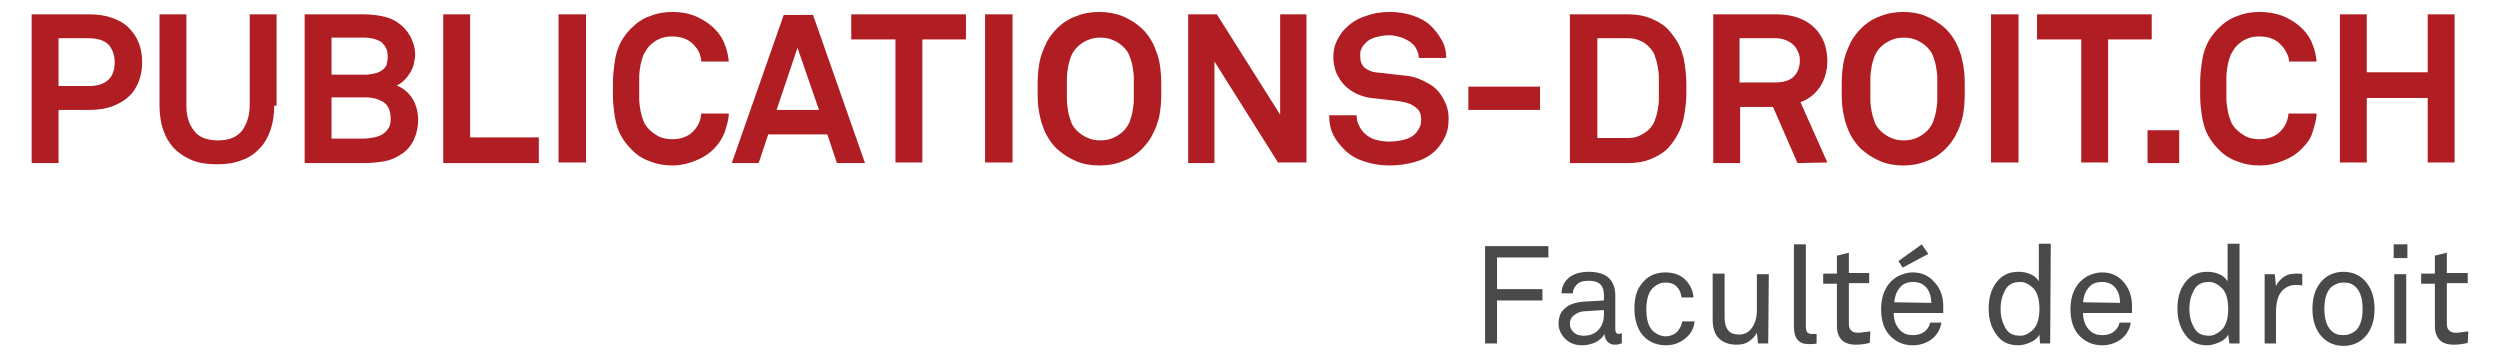
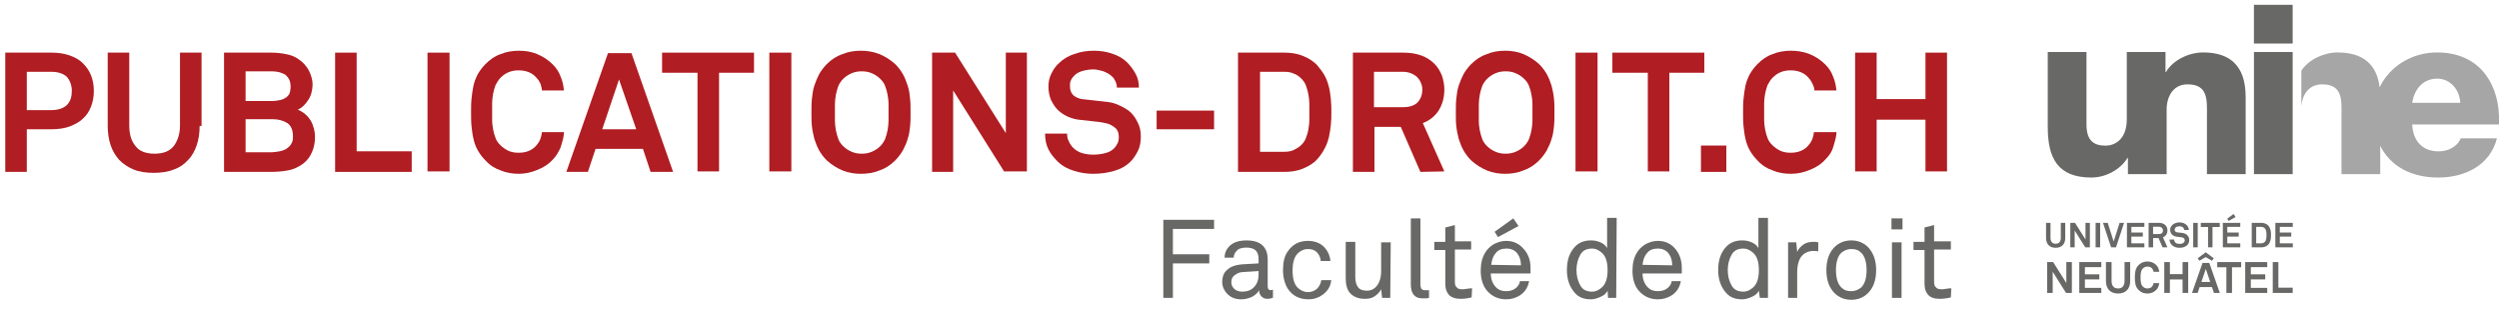
- <svg xmlns="http://www.w3.org/2000/svg" version="1.1" id="Calque_1" x="0px" y="0px" viewBox="0 0 418.5 60" style="enable-background:new 0 0 418.5 60;" xml:space="preserve">
+ <svg xmlns="http://www.w3.org/2000/svg" version="1.1" id="Calque_1" x="0px" y="0px" viewBox="0 0 522 64.5" style="enable-background:new 0 0 522 64.5;" xml:space="preserve">
  <style type="text/css">
	.st0{fill:#B01D22;}
- 	.st1{fill:#494949;}
+ 	.st1{fill:#686867;}
+ 	.st2{fill:#A6A6A6;}
</style>
  <g>
-     <path class="st0" d="M23.8,10.4c0,1.2-0.2,2.3-0.6,3.3s-0.9,1.8-1.7,2.5c-0.7,0.7-1.7,1.2-2.7,1.6c-1.1,0.4-2.4,0.6-3.8,0.6H9.8   v8.9H5.3V2.4H15c1.4,0,2.7,0.2,3.8,0.6c1.1,0.4,2,0.9,2.7,1.6s1.3,1.5,1.7,2.5C23.6,8.1,23.8,9.2,23.8,10.4z M19.2,10.4   c0-1.2-0.4-2.2-1-2.9c-0.7-0.7-1.8-1.1-3.3-1.1H9.8v8h5.1c1.5,0,2.6-0.4,3.3-1.1C18.9,12.6,19.2,11.6,19.2,10.4z" />
-     <path class="st0" d="M45.9,17.7c0,1.5-0.2,2.8-0.6,4c-0.4,1.2-1,2.3-1.8,3.1c-0.8,0.9-1.8,1.6-3,2c-1.2,0.5-2.6,0.7-4.2,0.7   c-1.6,0-3-0.2-4.2-0.7s-2.2-1.2-3-2c-0.8-0.9-1.4-1.9-1.8-3.1s-0.6-2.6-0.6-4V2.4h4.5v15.2c0,1.8,0.4,3.2,1.3,4.3   c0.8,1.1,2.2,1.6,4,1.6s3.1-0.5,4-1.6c0.8-1.1,1.3-2.5,1.3-4.3V2.4h4.5v15.3H45.9z" />
-     <path class="st0" d="M70,20c0,1.1-0.2,2.2-0.6,3.1c-0.4,1-1,1.8-1.9,2.5c-1,0.7-2,1.2-3.2,1.4c-1.1,0.2-2.3,0.3-3.5,0.3H51V2.4h9.9   c1,0,2,0.1,3,0.3s1.9,0.5,2.7,1.1c0.9,0.6,1.6,1.4,2.1,2.3c0.5,1,0.8,2,0.8,3c0,0.5-0.1,1-0.2,1.5s-0.3,1-0.6,1.5   c-0.3,0.5-0.6,0.9-1,1.3c-0.4,0.4-0.8,0.7-1.3,0.9c1.2,0.5,2.1,1.3,2.7,2.3S70,18.9,70,20z M64.9,9.5c0-0.6-0.1-1.1-0.3-1.5   c-0.2-0.4-0.5-0.7-0.8-1c-0.4-0.2-0.8-0.4-1.2-0.5s-1-0.2-1.5-0.2h-5.6v6.2h5.7c0.5,0,1-0.1,1.5-0.2s0.9-0.3,1.2-0.5   c0.3-0.2,0.6-0.5,0.8-0.9C64.8,10.5,64.9,10.1,64.9,9.5z M65.4,19.9c0-1.3-0.4-2.3-1.2-2.8c-0.8-0.5-1.8-0.8-3-0.8h-5.7v6.9H61   c0.5,0,1-0.1,1.6-0.2s1-0.3,1.4-0.5c0.4-0.3,0.8-0.6,1-1C65.3,21.1,65.4,20.6,65.4,19.9z" />
-     <path class="st0" d="M74.2,27.3V2.4h4.5V23h11.5v4.3H74.2z" />
-     <path class="st0" d="M93.5,27.3V2.4h4.6v24.8h-4.6V27.3z" />
-     <path class="st0" d="M122,19.3c-0.1,1-0.4,1.9-0.7,2.9c-0.4,0.9-0.9,1.8-1.6,2.5c-0.9,1-2,1.7-3.3,2.2c-1.2,0.5-2.5,0.8-3.8,0.8   s-2.6-0.2-3.8-0.7c-1.2-0.4-2.3-1.1-3.2-2.1c-0.7-0.7-1.2-1.4-1.6-2.1s-0.7-1.5-0.9-2.4c-0.2-0.8-0.3-1.7-0.4-2.6s-0.1-1.9-0.1-2.9   s0-2,0.1-2.9s0.2-1.8,0.4-2.7s0.5-1.6,0.9-2.4c0.4-0.7,1-1.5,1.6-2.1c1-1,2-1.7,3.2-2.1c1.2-0.5,2.5-0.7,3.8-0.7s2.6,0.2,3.8,0.7   c1.2,0.5,2.3,1.2,3.3,2.2c0.7,0.7,1.3,1.6,1.6,2.5c0.4,0.9,0.6,1.9,0.7,2.9h-4.6c0-0.5-0.2-1-0.3-1.4c-0.2-0.4-0.4-0.8-0.8-1.2   c-0.4-0.5-0.9-0.9-1.6-1.2c-0.7-0.3-1.4-0.4-2.2-0.4c-0.7,0-1.4,0.1-2.1,0.4s-1.2,0.7-1.7,1.2c-0.4,0.4-0.7,1-1,1.5   c-0.2,0.6-0.4,1.2-0.5,1.8s-0.2,1.3-0.2,1.9c0,0.7,0,1.3,0,1.8s0,1.2,0,1.8c0,0.7,0.1,1.3,0.2,1.9s0.3,1.3,0.5,1.8   c0.2,0.6,0.6,1.1,1,1.5c0.5,0.5,1.1,0.9,1.7,1.2c0.7,0.3,1.4,0.4,2.1,0.4c0.8,0,1.5-0.1,2.2-0.4s1.2-0.7,1.6-1.2   c0.7-0.8,1-1.7,1.1-2.7h4.6C122,19,122,19.3,122,19.3z" />
-     <path class="st0" d="M140.1,27.3l-1.6-4.8h-9.9l-1.6,4.8h-4.5l8.7-24.8h4.9l8.7,24.8H140.1z M133.5,8L130,18.4h7.1L133.5,8z" />
-     <path class="st0" d="M154.4,6.6v20.6h-4.5V6.6h-7.4V2.4h19.2v4.2H154.4z" />
-     <path class="st0" d="M164.9,27.3V2.4h4.6v24.8h-4.6V27.3z" />
-     <path class="st0" d="M194.4,14.9c0,1,0,2-0.1,2.9s-0.2,1.8-0.5,2.6c-0.2,0.8-0.6,1.6-1,2.4c-0.4,0.7-1,1.5-1.6,2.1   c-1,1-2.1,1.7-3.3,2.1c-1.2,0.5-2.5,0.7-3.9,0.7c-1.3,0-2.6-0.2-3.8-0.7s-2.3-1.2-3.3-2.1c-0.7-0.7-1.2-1.4-1.6-2.1   c-0.4-0.7-0.7-1.5-1-2.4c-0.2-0.8-0.4-1.7-0.5-2.6s-0.1-1.9-0.1-2.9s0-2,0.1-2.9s0.2-1.8,0.5-2.7s0.6-1.6,1-2.4   c0.4-0.7,1-1.5,1.6-2.1c1-1,2.1-1.7,3.3-2.1c1.2-0.5,2.5-0.7,3.8-0.7s2.6,0.2,3.9,0.7c1.2,0.5,2.3,1.2,3.3,2.1   c0.7,0.7,1.2,1.4,1.6,2.1c0.4,0.7,0.7,1.5,1,2.4s0.4,1.7,0.5,2.7C194.4,12.9,194.4,13.9,194.4,14.9z M189.8,14.9c0-0.6,0-1.2,0-1.8   c0-0.7-0.1-1.3-0.2-1.9c-0.1-0.6-0.3-1.3-0.5-1.8c-0.2-0.6-0.6-1.1-1-1.5c-0.5-0.5-1.1-0.9-1.8-1.2c-0.7-0.3-1.4-0.4-2.1-0.4   c-0.7,0-1.4,0.1-2.1,0.4c-0.7,0.3-1.3,0.7-1.8,1.2c-0.4,0.4-0.8,1-1,1.5c-0.2,0.6-0.4,1.2-0.5,1.8s-0.2,1.3-0.2,1.9   c0,0.7,0,1.3,0,1.8s0,1.2,0,1.8s0.1,1.3,0.2,1.9c0.1,0.6,0.3,1.2,0.5,1.8c0.2,0.6,0.6,1.1,1,1.5c0.5,0.5,1.1,0.9,1.8,1.2   c0.7,0.3,1.4,0.4,2.1,0.4c0.7,0,1.4-0.1,2.1-0.4c0.7-0.3,1.3-0.7,1.8-1.2c0.4-0.4,0.8-1,1-1.5c0.2-0.6,0.4-1.2,0.5-1.8   c0.1-0.6,0.2-1.3,0.2-1.9C189.8,16,189.8,15.4,189.8,14.9z" />
-     <path class="st0" d="M214,27.3l-10.7-17v17h-4.4V2.4h4.8l10.6,16.8V2.4h4.4v24.8H214V27.3z" />
-     <path class="st0" d="M242.5,19.9c0,1.2-0.2,2.2-0.6,3c-0.4,0.8-0.9,1.6-1.5,2.2c-1,1-2.1,1.6-3.5,2s-2.8,0.6-4.4,0.6   c-1.3,0-2.6-0.2-3.9-0.6c-1.3-0.4-2.5-1-3.5-2c-0.7-0.7-1.4-1.5-1.9-2.5s-0.7-2.1-0.7-3.3h4.6c0,0.6,0.1,1.2,0.4,1.7   c0.2,0.5,0.6,1,0.9,1.3c0.5,0.5,1.2,0.9,1.9,1.1c0.8,0.2,1.5,0.3,2.2,0.3c0.9,0,1.7-0.1,2.5-0.3c0.8-0.2,1.4-0.5,1.9-1   c0.3-0.3,0.5-0.6,0.7-1c0.2-0.3,0.3-0.8,0.3-1.4c0-0.9-0.3-1.6-0.9-2c-0.6-0.5-1.3-0.8-2-0.9c-0.8-0.2-1.8-0.3-2.8-0.4   s-1.9-0.2-2.7-0.3c-0.9-0.1-1.7-0.4-2.4-0.7c-0.8-0.4-1.4-0.8-2-1.4c-0.6-0.6-1-1.3-1.4-2.1c-0.3-0.8-0.5-1.7-0.5-2.7   s0.2-1.9,0.6-2.7c0.4-0.8,0.9-1.6,1.6-2.2c0.8-0.8,1.9-1.5,3.2-1.9c1.3-0.5,2.7-0.7,4.1-0.7c1.3,0,2.6,0.2,3.8,0.6s2.3,1,3.1,1.8   c0.7,0.7,1.3,1.5,1.8,2.4s0.7,1.9,0.7,2.9h-4.6c0-0.4-0.1-0.9-0.3-1.3s-0.4-0.8-0.8-1.1c-0.4-0.4-1-0.7-1.7-1   c-0.7-0.2-1.4-0.4-2.1-0.4c-0.7,0-1.4,0.1-2.2,0.3c-0.7,0.2-1.4,0.5-1.9,1.1c-0.3,0.3-0.5,0.6-0.6,0.9c-0.2,0.3-0.2,0.7-0.2,1.2   c0,0.8,0.2,1.4,0.7,1.9c0.5,0.4,1.1,0.7,1.8,0.8c0.8,0.1,1.7,0.2,2.7,0.3s1.9,0.2,2.7,0.3c0.9,0.1,1.8,0.4,2.6,0.8   c0.8,0.4,1.6,0.8,2.2,1.4c0.6,0.6,1.1,1.3,1.5,2.2C242.3,17.9,242.5,18.8,242.5,19.9z" />
-     <path class="st0" d="M245.8,18.4v-3.9h12v3.9H245.8z" />
-     <path class="st0" d="M282.3,14.8c0,0.9,0,1.7-0.1,2.6s-0.2,1.7-0.4,2.6c-0.2,0.8-0.5,1.7-0.9,2.4c-0.4,0.8-0.9,1.5-1.5,2.2   c-0.8,0.9-1.8,1.5-3,2s-2.5,0.7-3.9,0.7h-9.7V2.4h9.7c1.4,0,2.7,0.2,3.9,0.7c1.2,0.5,2.2,1.1,3,2c0.6,0.7,1.1,1.4,1.5,2.1   s0.7,1.6,0.9,2.4s0.3,1.7,0.4,2.6C282.3,13.1,282.3,14,282.3,14.8z M277.7,14.8c0-0.6,0-1.2,0-1.8s-0.1-1.3-0.2-1.9   c-0.1-0.6-0.3-1.2-0.5-1.8s-0.6-1.1-1-1.5c-0.4-0.4-0.9-0.8-1.5-1c-0.6-0.3-1.3-0.4-2-0.4h-5.1v16.7h5.1c0.7,0,1.4-0.1,2-0.4   s1.1-0.6,1.5-1s0.8-0.9,1-1.5s0.4-1.1,0.5-1.8c0.1-0.6,0.2-1.2,0.2-1.9C277.7,16,277.7,15.4,277.7,14.8z" />
-     <path class="st0" d="M300.9,27.3l-4.1-9.4h-5.5v9.4h-4.5V2.4h10.5c1.5,0,2.7,0.2,3.8,0.6c1.1,0.4,2,1,2.7,1.7s1.2,1.5,1.6,2.5   c0.3,0.9,0.5,1.9,0.5,2.9c0,1.7-0.4,3.1-1.2,4.4c-0.8,1.2-1.9,2.1-3.3,2.6l4.5,10.1L300.9,27.3L300.9,27.3z M301.3,10.1   c0-0.5-0.1-1-0.3-1.4c-0.2-0.5-0.5-0.9-0.8-1.2c-0.3-0.3-0.8-0.6-1.3-0.8c-0.5-0.2-1.1-0.3-1.7-0.3h-6v7.4h6c1.3,0,2.3-0.3,3-0.9   C300.9,12.2,301.3,11.3,301.3,10.1z" />
-     <path class="st0" d="M328.9,14.9c0,1,0,2-0.1,2.9s-0.2,1.8-0.5,2.6c-0.2,0.8-0.6,1.6-1,2.4c-0.4,0.7-1,1.5-1.6,2.1   c-1,1-2.1,1.7-3.3,2.1c-1.2,0.5-2.5,0.7-3.8,0.7s-2.6-0.2-3.8-0.7c-1.2-0.5-2.3-1.2-3.3-2.1c-0.7-0.7-1.2-1.4-1.6-2.1   s-0.7-1.5-1-2.4c-0.2-0.8-0.4-1.7-0.5-2.6s-0.1-1.9-0.1-2.9s0-2,0.1-2.9s0.2-1.8,0.5-2.7s0.6-1.6,1-2.4c0.4-0.7,1-1.5,1.6-2.1   c1-1,2.1-1.7,3.3-2.1c1.2-0.5,2.5-0.7,3.8-0.7s2.6,0.2,3.8,0.7c1.2,0.5,2.3,1.2,3.3,2.1c0.7,0.7,1.2,1.4,1.6,2.1s0.7,1.5,1,2.4   c0.2,0.8,0.4,1.7,0.5,2.7C328.9,12.9,328.9,13.9,328.9,14.9z M324.3,14.9c0-0.6,0-1.2,0-1.8c0-0.7-0.1-1.3-0.2-1.9   c-0.1-0.6-0.3-1.3-0.5-1.8c-0.2-0.6-0.6-1.1-1-1.5c-0.5-0.5-1.1-0.9-1.8-1.2c-0.7-0.3-1.4-0.4-2.1-0.4s-1.4,0.1-2.1,0.4   s-1.3,0.7-1.8,1.2c-0.4,0.4-0.8,1-1,1.5c-0.2,0.6-0.4,1.2-0.5,1.8s-0.2,1.3-0.2,1.9c0,0.7,0,1.3,0,1.8s0,1.2,0,1.8   c0,0.7,0.1,1.3,0.2,1.9s0.3,1.2,0.5,1.8c0.2,0.6,0.6,1.1,1,1.5c0.5,0.5,1.1,0.9,1.8,1.2c0.7,0.3,1.4,0.4,2.1,0.4s1.4-0.1,2.1-0.4   s1.3-0.7,1.8-1.2c0.4-0.4,0.8-1,1-1.5c0.2-0.6,0.4-1.2,0.5-1.8c0.1-0.6,0.2-1.3,0.2-1.9S324.3,15.4,324.3,14.9z" />
-     <path class="st0" d="M333.3,27.3V2.4h4.6v24.8h-4.6V27.3z" />
-     <path class="st0" d="M352.9,6.6v20.6h-4.5V6.6H341V2.4h19.2v4.2H352.9z" />
-     <path class="st0" d="M359.5,27.3v-5.5h5.3v5.5H359.5z" />
-     <path class="st0" d="M387.8,19.3c-0.1,1-0.4,1.9-0.7,2.9s-0.9,1.8-1.6,2.5c-0.9,1-2,1.7-3.3,2.2c-1.2,0.5-2.5,0.8-3.9,0.8   s-2.6-0.2-3.8-0.7c-1.2-0.4-2.3-1.1-3.2-2.1c-0.7-0.7-1.2-1.4-1.6-2.1s-0.7-1.5-0.9-2.4c-0.2-0.8-0.3-1.7-0.4-2.6s-0.1-1.9-0.1-2.9   s0-2,0.1-2.9s0.2-1.8,0.4-2.7s0.5-1.6,0.9-2.4c0.4-0.7,1-1.5,1.6-2.1c1-1,2-1.7,3.2-2.1c1.2-0.5,2.5-0.7,3.8-0.7s2.6,0.2,3.9,0.7   c1.2,0.5,2.3,1.2,3.3,2.2c0.7,0.7,1.3,1.6,1.6,2.5c0.4,0.9,0.6,1.9,0.7,2.9h-4.6c0-0.5-0.2-1-0.4-1.4c-0.2-0.4-0.4-0.8-0.8-1.2   c-0.4-0.5-0.9-0.9-1.6-1.2c-0.7-0.3-1.4-0.4-2.2-0.4c-0.7,0-1.4,0.1-2.1,0.4s-1.2,0.7-1.7,1.2c-0.4,0.4-0.7,1-1,1.5   c-0.2,0.6-0.4,1.2-0.5,1.8s-0.2,1.3-0.2,1.9c0,0.7,0,1.3,0,1.8s0,1.2,0,1.8c0,0.6,0.1,1.3,0.2,1.9s0.3,1.3,0.5,1.8   c0.2,0.6,0.6,1.1,1,1.5c0.5,0.5,1.1,0.9,1.7,1.2c0.7,0.3,1.4,0.4,2.1,0.4c0.8,0,1.5-0.1,2.2-0.4s1.2-0.7,1.6-1.2   c0.7-0.8,1-1.7,1.1-2.7h4.7L387.8,19.3L387.8,19.3z" />
-     <path class="st0" d="M406.4,27.3V16.4h-10.2v10.8h-4.5V2.4h4.5v9.7h10.2V2.4h4.5v24.8h-4.5V27.3z" />
+     <path class="st0" d="M19.6,18.99c0,1.2-0.2,2.3-0.6,3.3s-0.9,1.8-1.7,2.5c-0.7,0.7-1.7,1.2-2.7,1.6c-1.1,0.4-2.4,0.6-3.8,0.6H5.6   v8.9H1.1v-24.9h9.7c1.4,0,2.7,0.2,3.8,0.6c1.1,0.4,2,0.9,2.7,1.6s1.3,1.5,1.7,2.5C19.4,16.69,19.6,17.79,19.6,18.99z M15,18.99   c0-1.2-0.4-2.2-1-2.9c-0.7-0.7-1.8-1.1-3.3-1.1H5.6v8h5.1c1.5,0,2.6-0.4,3.3-1.1C14.7,21.19,15,20.19,15,18.99z" />
+     <path class="st0" d="M41.7,26.29c0,1.5-0.2,2.8-0.6,4c-0.4,1.2-1,2.3-1.8,3.1c-0.8,0.9-1.8,1.6-3,2c-1.2,0.5-2.6,0.7-4.2,0.7   c-1.6,0-3-0.2-4.2-0.7s-2.2-1.2-3-2c-0.8-0.9-1.4-1.9-1.8-3.1s-0.6-2.6-0.6-4v-15.3H27v15.2c0,1.8,0.4,3.2,1.3,4.3   c0.8,1.1,2.2,1.6,4,1.6c1.8,0,3.1-0.5,4-1.6c0.8-1.1,1.3-2.5,1.3-4.3v-15.2h4.5v15.3H41.7z" />
+     <path class="st0" d="M65.8,28.59c0,1.1-0.2,2.2-0.6,3.1c-0.4,1-1,1.8-1.9,2.5c-1,0.7-2,1.2-3.2,1.4c-1.1,0.2-2.3,0.3-3.5,0.3h-9.8   v-24.9h9.9c1,0,2,0.1,3,0.3s1.9,0.5,2.7,1.1c0.9,0.6,1.6,1.4,2.1,2.3c0.5,1,0.8,2,0.8,3c0,0.5-0.1,1-0.2,1.5s-0.3,1-0.6,1.5   c-0.3,0.5-0.6,0.9-1,1.3c-0.4,0.4-0.8,0.7-1.3,0.9c1.2,0.5,2.1,1.3,2.7,2.3S65.8,27.49,65.8,28.59z M60.7,18.09   c0-0.6-0.1-1.1-0.3-1.5c-0.2-0.4-0.5-0.7-0.8-1c-0.4-0.2-0.8-0.4-1.2-0.5c-0.4-0.1-1-0.2-1.5-0.2h-5.6v6.2H57c0.5,0,1-0.1,1.5-0.2   c0.5-0.1,0.9-0.3,1.2-0.5c0.3-0.2,0.6-0.5,0.8-0.9C60.6,19.09,60.7,18.69,60.7,18.09z M61.2,28.49c0-1.3-0.4-2.3-1.2-2.8   c-0.8-0.5-1.8-0.8-3-0.8h-5.7v6.9h5.5c0.5,0,1-0.1,1.6-0.2s1-0.3,1.4-0.5c0.4-0.3,0.8-0.6,1-1C61.1,29.69,61.2,29.19,61.2,28.49z" />
+     <path class="st0" d="M70,35.89v-24.9h4.5v20.6H86v4.3H70z" />
+     <path class="st0" d="M89.3,35.89v-24.9h4.6v24.8h-4.6V35.89z" />
+     <path class="st0" d="M117.8,27.89c-0.1,1-0.4,1.9-0.7,2.9c-0.4,0.9-0.9,1.8-1.6,2.5c-0.9,1-2,1.7-3.3,2.2c-1.2,0.5-2.5,0.8-3.8,0.8   s-2.6-0.2-3.8-0.7c-1.2-0.4-2.3-1.1-3.2-2.1c-0.7-0.7-1.2-1.4-1.6-2.1s-0.7-1.5-0.9-2.4c-0.2-0.8-0.3-1.7-0.4-2.6s-0.1-1.9-0.1-2.9   s0-2,0.1-2.9s0.2-1.8,0.4-2.7s0.5-1.6,0.9-2.4c0.4-0.7,1-1.5,1.6-2.1c1-1,2-1.7,3.2-2.1c1.2-0.5,2.5-0.7,3.8-0.7s2.6,0.2,3.8,0.7   c1.2,0.5,2.3,1.2,3.3,2.2c0.7,0.7,1.3,1.6,1.6,2.5c0.4,0.9,0.6,1.9,0.7,2.9h-4.6c0-0.5-0.2-1-0.3-1.4c-0.2-0.4-0.4-0.8-0.8-1.2   c-0.4-0.5-0.9-0.9-1.6-1.2c-0.7-0.3-1.4-0.4-2.2-0.4c-0.7,0-1.4,0.1-2.1,0.4s-1.2,0.7-1.7,1.2c-0.4,0.4-0.7,1-1,1.5   c-0.2,0.6-0.4,1.2-0.5,1.8s-0.2,1.3-0.2,1.9c0,0.7,0,1.3,0,1.8s0,1.2,0,1.8c0,0.7,0.1,1.3,0.2,1.9s0.3,1.3,0.5,1.8   c0.2,0.6,0.6,1.1,1,1.5c0.5,0.5,1.1,0.9,1.7,1.2c0.7,0.3,1.4,0.4,2.1,0.4c0.8,0,1.5-0.1,2.2-0.4s1.2-0.7,1.6-1.2   c0.7-0.8,1-1.7,1.1-2.7h4.6C117.8,27.59,117.8,27.89,117.8,27.89z" />
+     <path class="st0" d="M135.9,35.89l-1.6-4.8h-9.9l-1.6,4.8h-4.5l8.7-24.8h4.9l8.7,24.8H135.9z M129.3,16.59l-3.5,10.4h7.1   L129.3,16.59z" />
+     <path class="st0" d="M150.2,15.19v20.6h-4.5v-20.6h-7.4v-4.2h19.2v4.2H150.2z" />
+     <path class="st0" d="M160.7,35.89v-24.9h4.6v24.8h-4.6V35.89z" />
+     <path class="st0" d="M190.2,23.49c0,1,0,2-0.1,2.9s-0.2,1.8-0.5,2.6c-0.2,0.8-0.6,1.6-1,2.4c-0.4,0.7-1,1.5-1.6,2.1   c-1,1-2.1,1.7-3.3,2.1c-1.2,0.5-2.5,0.7-3.9,0.7c-1.3,0-2.6-0.2-3.8-0.7s-2.3-1.2-3.3-2.1c-0.7-0.7-1.2-1.4-1.6-2.1   c-0.4-0.7-0.7-1.5-1-2.4c-0.2-0.8-0.4-1.7-0.5-2.6s-0.1-1.9-0.1-2.9s0-2,0.1-2.9s0.2-1.8,0.5-2.7s0.6-1.6,1-2.4   c0.4-0.7,1-1.5,1.6-2.1c1-1,2.1-1.7,3.3-2.1c1.2-0.5,2.5-0.7,3.8-0.7s2.6,0.2,3.9,0.7c1.2,0.5,2.3,1.2,3.3,2.1   c0.7,0.7,1.2,1.4,1.6,2.1c0.4,0.7,0.7,1.5,1,2.4c0.3,0.9,0.4,1.7,0.5,2.7C190.2,21.49,190.2,22.49,190.2,23.49z M185.6,23.49   c0-0.6,0-1.2,0-1.8c0-0.7-0.1-1.3-0.2-1.9c-0.1-0.6-0.3-1.3-0.5-1.8c-0.2-0.6-0.6-1.1-1-1.5c-0.5-0.5-1.1-0.9-1.8-1.2   c-0.7-0.3-1.4-0.4-2.1-0.4c-0.7,0-1.4,0.1-2.1,0.4c-0.7,0.3-1.3,0.7-1.8,1.2c-0.4,0.4-0.8,1-1,1.5c-0.2,0.6-0.4,1.2-0.5,1.8   s-0.2,1.3-0.2,1.9c0,0.7,0,1.3,0,1.8s0,1.2,0,1.8s0.1,1.3,0.2,1.9c0.1,0.6,0.3,1.2,0.5,1.8c0.2,0.6,0.6,1.1,1,1.5   c0.5,0.5,1.1,0.9,1.8,1.2c0.7,0.3,1.4,0.4,2.1,0.4c0.7,0,1.4-0.1,2.1-0.4c0.7-0.3,1.3-0.7,1.8-1.2c0.4-0.4,0.8-1,1-1.5   c0.2-0.6,0.4-1.2,0.5-1.8c0.1-0.6,0.2-1.3,0.2-1.9C185.6,24.59,185.6,23.99,185.6,23.49z" />
+     <path class="st0" d="M209.8,35.89l-10.7-17v17h-4.4v-24.9h4.8l10.6,16.8v-16.8h4.4v24.8h-4.7V35.89z" />
+     <path class="st0" d="M238.3,28.49c0,1.2-0.2,2.2-0.6,3c-0.4,0.8-0.9,1.6-1.5,2.2c-1,1-2.1,1.6-3.5,2c-1.4,0.4-2.8,0.6-4.4,0.6   c-1.3,0-2.6-0.2-3.9-0.6c-1.3-0.4-2.5-1-3.5-2c-0.7-0.7-1.4-1.5-1.9-2.5s-0.7-2.1-0.7-3.3h4.6c0,0.6,0.1,1.2,0.4,1.7   c0.2,0.5,0.6,1,0.9,1.3c0.5,0.5,1.2,0.9,1.9,1.1c0.8,0.2,1.5,0.3,2.2,0.3c0.9,0,1.7-0.1,2.5-0.3c0.8-0.2,1.4-0.5,1.9-1   c0.3-0.3,0.5-0.6,0.7-1c0.2-0.3,0.3-0.8,0.3-1.4c0-0.9-0.3-1.6-0.9-2c-0.6-0.5-1.3-0.8-2-0.9c-0.8-0.2-1.8-0.3-2.8-0.4   s-1.9-0.2-2.7-0.3c-0.9-0.1-1.7-0.4-2.4-0.7c-0.8-0.4-1.4-0.8-2-1.4c-0.6-0.6-1-1.3-1.4-2.1c-0.3-0.8-0.5-1.7-0.5-2.7   s0.2-1.9,0.6-2.7c0.4-0.8,0.9-1.6,1.6-2.2c0.8-0.8,1.9-1.5,3.2-1.9c1.3-0.5,2.7-0.7,4.1-0.7c1.3,0,2.6,0.2,3.8,0.6   c1.2,0.4,2.3,1,3.1,1.8c0.7,0.7,1.3,1.5,1.8,2.4c0.5,0.9,0.7,1.9,0.7,2.9h-4.6c0-0.4-0.1-0.9-0.3-1.3c-0.2-0.4-0.4-0.8-0.8-1.1   c-0.4-0.4-1-0.7-1.7-1c-0.7-0.2-1.4-0.4-2.1-0.4c-0.7,0-1.4,0.1-2.2,0.3c-0.7,0.2-1.4,0.5-1.9,1.1c-0.3,0.3-0.5,0.6-0.6,0.9   c-0.2,0.3-0.2,0.7-0.2,1.2c0,0.8,0.2,1.4,0.7,1.9c0.5,0.4,1.1,0.7,1.8,0.8c0.8,0.1,1.7,0.2,2.7,0.3s1.9,0.2,2.7,0.3   c0.9,0.1,1.8,0.4,2.6,0.8s1.6,0.8,2.2,1.4c0.6,0.6,1.1,1.3,1.5,2.2C238.1,26.49,238.3,27.39,238.3,28.49z" />
+     <path class="st0" d="M241.6,26.99v-3.9h12v3.9H241.6z" />
+     <path class="st0" d="M278.1,23.39c0,0.9,0,1.7-0.1,2.6s-0.2,1.7-0.4,2.6c-0.2,0.8-0.5,1.7-0.9,2.4c-0.4,0.8-0.9,1.5-1.5,2.2   c-0.8,0.9-1.8,1.5-3,2s-2.5,0.7-3.9,0.7h-9.7v-24.9h9.7c1.4,0,2.7,0.2,3.9,0.7c1.2,0.5,2.2,1.1,3,2c0.6,0.7,1.1,1.4,1.5,2.1   c0.4,0.7,0.7,1.6,0.9,2.4c0.2,0.8,0.3,1.7,0.4,2.6S278.1,22.59,278.1,23.39z M273.5,23.39c0-0.6,0-1.2,0-1.8s-0.1-1.3-0.2-1.9   s-0.3-1.2-0.5-1.8s-0.6-1.1-1-1.5c-0.4-0.4-0.9-0.8-1.5-1c-0.6-0.3-1.3-0.4-2-0.4h-5.1v16.7h5.1c0.7,0,1.4-0.1,2-0.4s1.1-0.6,1.5-1   s0.8-0.9,1-1.5s0.4-1.1,0.5-1.8c0.1-0.6,0.2-1.2,0.2-1.9C273.5,24.59,273.5,23.99,273.5,23.39z" />
+     <path class="st0" d="M296.7,35.89l-4.1-9.4h-5.5v9.4h-4.5v-24.9h10.5c1.5,0,2.7,0.2,3.8,0.6c1.1,0.4,2,1,2.7,1.7s1.2,1.5,1.6,2.5   c0.3,0.9,0.5,1.9,0.5,2.9c0,1.7-0.4,3.1-1.2,4.4c-0.8,1.2-1.9,2.1-3.3,2.6l4.5,10.1L296.7,35.89L296.7,35.89z M297.1,18.69   c0-0.5-0.1-1-0.3-1.4c-0.2-0.5-0.5-0.9-0.8-1.2c-0.3-0.3-0.8-0.6-1.3-0.8s-1.1-0.3-1.7-0.3h-6v7.4h6c1.3,0,2.3-0.3,3-0.9   C296.7,20.79,297.1,19.89,297.1,18.69z" />
+     <path class="st0" d="M324.7,23.49c0,1,0,2-0.1,2.9s-0.2,1.8-0.5,2.6c-0.2,0.8-0.6,1.6-1,2.4c-0.4,0.7-1,1.5-1.6,2.1   c-1,1-2.1,1.7-3.3,2.1c-1.2,0.5-2.5,0.7-3.8,0.7s-2.6-0.2-3.8-0.7c-1.2-0.5-2.3-1.2-3.3-2.1c-0.7-0.7-1.2-1.4-1.6-2.1   c-0.4-0.7-0.7-1.5-1-2.4c-0.2-0.8-0.4-1.7-0.5-2.6s-0.1-1.9-0.1-2.9s0-2,0.1-2.9s0.2-1.8,0.5-2.7s0.6-1.6,1-2.4   c0.4-0.7,1-1.5,1.6-2.1c1-1,2.1-1.7,3.3-2.1c1.2-0.5,2.5-0.7,3.8-0.7s2.6,0.2,3.8,0.7c1.2,0.5,2.3,1.2,3.3,2.1   c0.7,0.7,1.2,1.4,1.6,2.1s0.7,1.5,1,2.4c0.2,0.8,0.4,1.7,0.5,2.7C324.7,21.49,324.7,22.49,324.7,23.49z M320.1,23.49   c0-0.6,0-1.2,0-1.8c0-0.7-0.1-1.3-0.2-1.9c-0.1-0.6-0.3-1.3-0.5-1.8c-0.2-0.6-0.6-1.1-1-1.5c-0.5-0.5-1.1-0.9-1.8-1.2   c-0.7-0.3-1.4-0.4-2.1-0.4s-1.4,0.1-2.1,0.4s-1.3,0.7-1.8,1.2c-0.4,0.4-0.8,1-1,1.5c-0.2,0.6-0.4,1.2-0.5,1.8s-0.2,1.3-0.2,1.9   c0,0.7,0,1.3,0,1.8s0,1.2,0,1.8c0,0.7,0.1,1.3,0.2,1.9s0.3,1.2,0.5,1.8c0.2,0.6,0.6,1.1,1,1.5c0.5,0.5,1.1,0.9,1.8,1.2   c0.7,0.3,1.4,0.4,2.1,0.4s1.4-0.1,2.1-0.4s1.3-0.7,1.8-1.2c0.4-0.4,0.8-1,1-1.5c0.2-0.6,0.4-1.2,0.5-1.8c0.1-0.6,0.2-1.3,0.2-1.9   S320.1,23.99,320.1,23.49z" />
+     <path class="st0" d="M329.1,35.89v-24.9h4.6v24.8h-4.6V35.89z" />
+     <path class="st0" d="M348.7,15.19v20.6h-4.5v-20.6h-7.4v-4.2H356v4.2H348.7z" />
+     <path class="st0" d="M355.3,35.89v-5.5h5.3v5.5H355.3z" />
+     <path class="st0" d="M383.6,27.89c-0.1,1-0.4,1.9-0.7,2.9s-0.9,1.8-1.6,2.5c-0.9,1-2,1.7-3.3,2.2c-1.2,0.5-2.5,0.8-3.9,0.8   s-2.6-0.2-3.8-0.7c-1.2-0.4-2.3-1.1-3.2-2.1c-0.7-0.7-1.2-1.4-1.6-2.1s-0.7-1.5-0.9-2.4c-0.2-0.8-0.3-1.7-0.4-2.6s-0.1-1.9-0.1-2.9   s0-2,0.1-2.9s0.2-1.8,0.4-2.7s0.5-1.6,0.9-2.4c0.4-0.7,1-1.5,1.6-2.1c1-1,2-1.7,3.2-2.1c1.2-0.5,2.5-0.7,3.8-0.7s2.6,0.2,3.9,0.7   c1.2,0.5,2.3,1.2,3.3,2.2c0.7,0.7,1.3,1.6,1.6,2.5c0.4,0.9,0.6,1.9,0.7,2.9H379c0-0.5-0.2-1-0.4-1.4c-0.2-0.4-0.4-0.8-0.8-1.2   c-0.4-0.5-0.9-0.9-1.6-1.2c-0.7-0.3-1.4-0.4-2.2-0.4c-0.7,0-1.4,0.1-2.1,0.4s-1.2,0.7-1.7,1.2c-0.4,0.4-0.7,1-1,1.5   c-0.2,0.6-0.4,1.2-0.5,1.8s-0.2,1.3-0.2,1.9c0,0.7,0,1.3,0,1.8s0,1.2,0,1.8s0.1,1.3,0.2,1.9s0.3,1.3,0.5,1.8c0.2,0.6,0.6,1.1,1,1.5   c0.5,0.5,1.1,0.9,1.7,1.2c0.7,0.3,1.4,0.4,2.1,0.4c0.8,0,1.5-0.1,2.2-0.4s1.2-0.7,1.6-1.2c0.7-0.8,1-1.7,1.1-2.7h4.7L383.6,27.89   L383.6,27.89z" />
+     <path class="st0" d="M402.2,35.89v-10.9H392v10.8h-4.5v-24.8h4.5v9.7h10.2v-9.7h4.5v24.8h-4.5V35.89z" />
  </g>
  <g>
-     <path class="st1" d="M259.1,43.1h-8.5v5.3h7.6v1.9h-7.6v7.2h-2V41.2h10.6v1.9C259.2,43.1,259.1,43.1,259.1,43.1z" />
-     <path class="st1" d="M271.6,57.4c-0.4,0.2-0.8,0.3-1.3,0.3s-0.9-0.2-1.2-0.5c-0.3-0.3-0.5-0.8-0.5-1.3l0,0c-0.3,0.6-0.8,1-1.5,1.4   c-0.7,0.3-1.4,0.5-2.2,0.5c-1.3,0-2.2-0.4-2.9-1.1c-0.7-0.7-1.1-1.6-1.1-2.5c0-0.6,0.1-1.1,0.3-1.6c0.2-0.5,0.7-1,1.3-1.4   c0.7-0.4,1.5-0.6,2.5-0.7l3.5-0.2v-0.9c0-0.8-0.2-1.4-0.6-1.8c-0.4-0.4-1.1-0.6-1.9-0.6c-1,0-1.7,0.2-2.1,0.7   c-0.4,0.4-0.6,0.9-0.6,1.4h-1.9c0-1,0.4-1.8,1-2.4c0.8-0.8,2-1.2,3.6-1.2c2.1,0,3.5,0.7,4.1,2.2c0.2,0.5,0.3,1.1,0.3,1.8v5.6   c0,0.5,0.2,0.8,0.6,0.8l0.5-0.1v1.6H271.6z M268.5,52.6v-0.7l-3.1,0.2c-0.7,0-1.3,0.2-1.8,0.6c-0.5,0.3-0.8,0.8-0.8,1.5   c0,0.6,0.2,1,0.6,1.4s1,0.6,1.7,0.6c1,0,1.8-0.3,2.4-0.9C268.2,54.6,268.5,53.7,268.5,52.6z" />
-     <path class="st1" d="M283.7,53.6c-0.1,1.2-0.5,2.1-1.4,2.9c-0.9,0.8-2,1.3-3.4,1.3c-1.8,0-3.3-0.7-4.3-2.2c-0.6-1-1-2.3-1-3.9   s0.3-3,1-3.9c1-1.5,2.4-2.2,4.2-2.2c1.3,0,2.5,0.4,3.3,1.2s1.3,1.8,1.4,3h-2c-0.1-0.8-0.4-1.4-0.8-1.8c-0.5-0.5-1.1-0.7-1.9-0.7   s-1.4,0.3-2,0.8c-0.8,0.7-1.2,1.9-1.2,3.7s0.4,3,1.2,3.7c0.6,0.5,1.3,0.8,2,0.8c0.8,0,1.5-0.3,2-0.8c0.4-0.5,0.7-1,0.8-1.7h2.1   L283.7,53.6L283.7,53.6z" />
-     <path class="st1" d="M296,57.5h-1.7l-0.2-1.8c-0.3,0.6-0.8,1.1-1.4,1.5s-1.3,0.5-2,0.5c-1.3,0-2.3-0.4-3-1.1s-1-1.8-1-3.2v-7.6h2   v7.4c0,0.9,0.2,1.6,0.6,2.1s1,0.7,1.9,0.7c0.7,0,1.4-0.3,1.9-0.9c0.6-0.7,1-1.7,1-3.2v-6h2L296,57.5L296,57.5z" />
-     <path class="st1" d="M304.1,57.5c-0.3,0.1-0.8,0.1-1.4,0.1c-1.6,0-2.4-1-2.4-2.9V40.9h2v13.8c0,0.4,0.1,0.7,0.2,0.9   c0.2,0.2,0.4,0.3,0.8,0.3h0.8V57.5z" />
-     <path class="st1" d="M313,57.4c-0.8,0.2-1.6,0.3-2.3,0.3c-1.1,0-2-0.3-2.5-0.9c-0.5-0.6-0.7-1.3-0.7-2.3v-7h-2.3v-1.7h2.3v-3l2-0.5   v3.4h3.4v1.7h-3.4v6.7c0,0.6,0.1,1,0.4,1.2c0.2,0.3,0.6,0.4,1.2,0.4c0.2,0,0.5,0,0.9-0.1c0.3,0,0.6-0.1,0.8-0.1h0.3L313,57.4   L313,57.4z" />
-     <path class="st1" d="M325.3,51.2v1.2H317c0,1.2,0.4,2.2,1.1,2.9c0.6,0.6,1.3,0.8,2.1,0.8c1,0,1.7-0.3,2.2-0.8   c0.3-0.3,0.6-0.7,0.7-1.3h1.9c-0.2,1.2-0.8,2.2-1.8,2.9c-0.9,0.6-1.9,0.9-3,0.9c-1.6,0-2.9-0.6-3.9-1.7c-1-1.1-1.4-2.6-1.4-4.3   c0-1.5,0.3-2.7,0.9-3.7c0.4-0.7,1-1.3,1.8-1.8c0.8-0.4,1.6-0.7,2.6-0.7c1.4,0,2.6,0.5,3.5,1.5C324.8,48.2,325.3,49.6,325.3,51.2z    M323.3,50.7c0-0.9-0.2-1.7-0.7-2.4s-1.3-1.1-2.3-1.1s-1.8,0.3-2.3,1c-0.6,0.7-0.8,1.5-0.9,2.4L323.3,50.7L323.3,50.7z M322.8,42.5   l-4.3,2.3l-0.7-1.1l3.9-2.8L322.8,42.5z" />
-     <path class="st1" d="M343.2,57.5h-1.7l-0.1-1.5c-0.3,0.6-0.8,1-1.5,1.3s-1.3,0.5-2,0.5c-1.4,0-2.5-0.4-3.3-1.3   c-1.1-1.2-1.7-2.8-1.7-4.8c0-2.2,0.6-3.8,1.8-5c0.8-0.8,1.9-1.2,3.2-1.2c0.7,0,1.3,0.1,2,0.4c0.7,0.3,1.1,0.7,1.4,1.2v-6.3h2   L343.2,57.5L343.2,57.5z M341.4,51.7c0-1.7-0.4-3-1.3-3.7c-0.6-0.5-1.2-0.8-1.9-0.8c-1.2,0-2,0.4-2.5,1.3c-0.5,0.9-0.8,1.9-0.8,3.2   s0.3,2.3,0.8,3.2s1.3,1.3,2.5,1.3c0.7,0,1.3-0.3,1.9-0.8C341,54.7,341.4,53.4,341.4,51.7z" />
-     <path class="st1" d="M356.9,51.2v1.2h-8.2c0,1.2,0.4,2.2,1.1,2.9c0.6,0.6,1.3,0.8,2.1,0.8c1,0,1.7-0.3,2.2-0.8   c0.3-0.3,0.6-0.7,0.7-1.3h1.9c-0.2,1.2-0.8,2.2-1.8,2.9c-0.9,0.6-1.9,0.9-3,0.9c-1.6,0-2.9-0.6-3.9-1.7c-1-1.1-1.4-2.6-1.4-4.3   c0-1.5,0.3-2.7,0.9-3.7c0.4-0.7,1-1.3,1.8-1.8c0.8-0.4,1.6-0.7,2.6-0.7c1.4,0,2.6,0.5,3.5,1.5C356.4,48.2,356.9,49.6,356.9,51.2z    M354.9,50.7c0-0.9-0.2-1.7-0.7-2.4s-1.3-1.1-2.3-1.1s-1.8,0.3-2.3,1c-0.6,0.7-0.8,1.5-0.9,2.4L354.9,50.7L354.9,50.7z" />
-     <path class="st1" d="M374.9,57.5h-1.7L373,56c-0.3,0.6-0.8,1-1.5,1.3s-1.3,0.5-2,0.5c-1.4,0-2.5-0.4-3.3-1.3   c-1.1-1.2-1.7-2.8-1.7-4.8c0-2.2,0.6-3.8,1.8-5c0.8-0.8,1.9-1.2,3.2-1.2c0.7,0,1.3,0.1,2,0.4c0.7,0.3,1.1,0.7,1.4,1.2v-6.3h2V57.5z    M373,51.7c0-1.7-0.4-3-1.3-3.7c-0.6-0.5-1.2-0.8-1.9-0.8c-1.2,0-2,0.4-2.5,1.3c-0.5,0.9-0.8,1.9-0.8,3.2s0.3,2.3,0.8,3.2   s1.3,1.3,2.5,1.3c0.7,0,1.3-0.3,1.9-0.8C372.6,54.7,373,53.4,373,51.7z" />
-     <path class="st1" d="M385.4,47.8c-0.3-0.1-0.7-0.1-1.1-0.1c-0.8,0-1.6,0.3-2.2,0.9c-0.7,0.7-1.1,1.9-1.1,3.7v5.2h-1.9V45.9h1.7   l0.2,2c0.3-0.7,0.8-1.2,1.4-1.6c0.6-0.4,1.3-0.5,2.1-0.5c0.3,0,0.6,0,0.9,0.1V47.8z" />
-     <path class="st1" d="M397.5,51.7c0,2.1-0.6,3.7-1.7,4.8c-0.9,0.9-2.1,1.4-3.5,1.4s-2.6-0.5-3.5-1.4c-1.1-1.1-1.7-2.7-1.7-4.8   s0.6-3.7,1.7-4.8c0.9-0.9,2.1-1.4,3.5-1.4s2.6,0.5,3.5,1.4C396.9,48.1,397.5,49.6,397.5,51.7z M395.5,51.7c0-1.7-0.4-2.9-1.1-3.6   c-0.6-0.6-1.2-0.8-2.1-0.8c-0.8,0-1.5,0.3-2.1,0.8c-0.7,0.7-1.1,1.9-1.1,3.6s0.4,2.9,1.1,3.6c0.6,0.6,1.2,0.8,2.1,0.8   c0.8,0,1.5-0.3,2.1-0.8C395.1,54.6,395.5,53.4,395.5,51.7z" />
-     <path class="st1" d="M403,43.2h-2.3v-2.3h2.3V43.2z M402.8,57.5h-2V45.9h2V57.5z" />
-     <path class="st1" d="M413.1,57.4c-0.8,0.2-1.6,0.3-2.3,0.3c-1.2,0-2-0.3-2.5-0.9c-0.5-0.6-0.7-1.3-0.7-2.3v-7h-2.3v-1.7h2.3v-3   l2-0.5v3.4h3.5v1.7h-3.5v6.7c0,0.6,0.1,1,0.4,1.2c0.2,0.3,0.6,0.4,1.2,0.4c0.2,0,0.5,0,0.9-0.1c0.3,0,0.6-0.1,0.8-0.1h0.3   L413.1,57.4L413.1,57.4z" />
+     <g>
+       <path class="st1" d="M253.5,47.797H245v5.3h7.6v1.9H245v7.2h-2v-16.3h10.6v1.9C253.6,47.797,253.5,47.797,253.5,47.797z" />
+       <path class="st1" d="M266,62.097c-0.4,0.2-0.8,0.3-1.3,0.3s-0.9-0.2-1.2-0.5c-0.3-0.3-0.5-0.8-0.5-1.3l0,0c-0.3,0.6-0.8,1-1.5,1.4    c-0.7,0.3-1.4,0.5-2.2,0.5c-1.3,0-2.2-0.4-2.9-1.1c-0.7-0.7-1.1-1.6-1.1-2.5c0-0.6,0.1-1.1,0.3-1.6c0.2-0.5,0.7-1,1.3-1.4    c0.7-0.4,1.5-0.6,2.5-0.7l3.5-0.2v-0.9c0-0.8-0.2-1.4-0.6-1.8c-0.4-0.4-1.1-0.6-1.9-0.6c-1,0-1.7,0.2-2.1,0.7    c-0.4,0.4-0.6,0.9-0.6,1.4h-1.9c0-1,0.4-1.8,1-2.4c0.8-0.8,2-1.2,3.6-1.2c2.1,0,3.5,0.7,4.1,2.2c0.2,0.5,0.3,1.1,0.3,1.8v5.6    c0,0.5,0.2,0.8,0.6,0.8l0.5-0.1v1.6H266z M262.9,57.297v-0.7l-3.1,0.2c-0.7,0-1.3,0.2-1.8,0.6c-0.5,0.3-0.8,0.8-0.8,1.5    c0,0.6,0.2,1,0.6,1.4s1,0.6,1.7,0.6c1,0,1.8-0.3,2.4-0.9C262.6,59.297,262.9,58.397,262.9,57.297z" />
+       <path class="st1" d="M278.1,58.297c-0.1,1.2-0.5,2.1-1.4,2.9c-0.9,0.8-2,1.3-3.4,1.3c-1.8,0-3.3-0.7-4.3-2.2c-0.6-1-1-2.3-1-3.9    s0.3-3,1-3.9c1-1.5,2.4-2.2,4.2-2.2c1.3,0,2.5,0.4,3.3,1.2s1.3,1.8,1.4,3h-2c-0.1-0.8-0.4-1.4-0.8-1.8c-0.5-0.5-1.1-0.7-1.9-0.7    s-1.4,0.3-2,0.8c-0.8,0.7-1.2,1.9-1.2,3.7s0.4,3,1.2,3.7c0.6,0.5,1.3,0.8,2,0.8c0.8,0,1.5-0.3,2-0.8c0.4-0.5,0.7-1,0.8-1.7h2.1    L278.1,58.297L278.1,58.297z" />
+       <path class="st1" d="M290.4,62.197h-1.7l-0.2-1.8c-0.3,0.6-0.8,1.1-1.4,1.5s-1.3,0.5-2,0.5c-1.3,0-2.3-0.4-3-1.1s-1-1.8-1-3.2    v-7.6h2v7.4c0,0.9,0.2,1.6,0.6,2.1s1,0.7,1.9,0.7c0.7,0,1.4-0.3,1.9-0.9c0.6-0.7,1-1.7,1-3.2v-6h2L290.4,62.197L290.4,62.197z" />
+       <path class="st1" d="M298.5,62.197c-0.3,0.1-0.8,0.1-1.4,0.1c-1.6,0-2.4-1-2.4-2.9v-13.8h2v13.8c0,0.4,0.1,0.7,0.2,0.9    c0.2,0.2,0.4,0.3,0.8,0.3h0.8V62.197z" />
+       <path class="st1" d="M307.4,62.097c-0.8,0.2-1.6,0.3-2.3,0.3c-1.1,0-2-0.3-2.5-0.9c-0.5-0.6-0.7-1.3-0.7-2.3v-7h-2.3v-1.7h2.3v-3    l2-0.5v3.4h3.4v1.7h-3.4v6.7c0,0.6,0.1,1,0.4,1.2c0.2,0.3,0.6,0.4,1.2,0.4c0.2,0,0.5,0,0.9-0.1c0.3,0,0.6-0.1,0.8-0.1h0.3    L307.4,62.097L307.4,62.097z" />
+       <path class="st1" d="M319.7,55.897v1.2h-8.3c0,1.2,0.4,2.2,1.1,2.9c0.6,0.6,1.3,0.8,2.1,0.8c1,0,1.7-0.3,2.2-0.8    c0.3-0.3,0.6-0.7,0.7-1.3h1.9c-0.2,1.2-0.8,2.2-1.8,2.9c-0.9,0.6-1.9,0.9-3,0.9c-1.6,0-2.9-0.6-3.9-1.7c-1-1.1-1.4-2.6-1.4-4.3    c0-1.5,0.3-2.7,0.9-3.7c0.4-0.7,1-1.3,1.8-1.8c0.8-0.4,1.6-0.7,2.6-0.7c1.4,0,2.6,0.5,3.5,1.5    C319.2,52.897,319.7,54.297,319.7,55.897z M317.7,55.397c0-0.9-0.2-1.7-0.7-2.4s-1.3-1.1-2.3-1.1s-1.8,0.3-2.3,1    c-0.6,0.7-0.8,1.5-0.9,2.4L317.7,55.397L317.7,55.397z M317.2,47.197l-4.3,2.3l-0.7-1.1l3.9-2.8L317.2,47.197z" />
+       <path class="st1" d="M337.6,62.197h-1.7l-0.1-1.5c-0.3,0.6-0.8,1-1.5,1.3s-1.3,0.5-2,0.5c-1.4,0-2.5-0.4-3.3-1.3    c-1.1-1.2-1.7-2.8-1.7-4.8c0-2.2,0.6-3.8,1.8-5c0.8-0.8,1.9-1.2,3.2-1.2c0.7,0,1.3,0.1,2,0.4c0.7,0.3,1.1,0.7,1.4,1.2v-6.3h2    L337.6,62.197L337.6,62.197z M335.8,56.397c0-1.7-0.4-3-1.3-3.7c-0.6-0.5-1.2-0.8-1.9-0.8c-1.2,0-2,0.4-2.5,1.3    c-0.5,0.9-0.8,1.9-0.8,3.2s0.3,2.3,0.8,3.2s1.3,1.3,2.5,1.3c0.7,0,1.3-0.3,1.9-0.8C335.4,59.397,335.8,58.097,335.8,56.397z" />
+       <path class="st1" d="M351.3,55.897v1.2h-8.2c0,1.2,0.4,2.2,1.1,2.9c0.6,0.6,1.3,0.8,2.1,0.8c1,0,1.7-0.3,2.2-0.8    c0.3-0.3,0.6-0.7,0.7-1.3h1.9c-0.2,1.2-0.8,2.2-1.8,2.9c-0.9,0.6-1.9,0.9-3,0.9c-1.6,0-2.9-0.6-3.9-1.7c-1-1.1-1.4-2.6-1.4-4.3    c0-1.5,0.3-2.7,0.9-3.7c0.4-0.7,1-1.3,1.8-1.8c0.8-0.4,1.6-0.7,2.6-0.7c1.4,0,2.6,0.5,3.5,1.5    C350.8,52.897,351.3,54.297,351.3,55.897z M349.3,55.397c0-0.9-0.2-1.7-0.7-2.4s-1.3-1.1-2.3-1.1s-1.8,0.3-2.3,1    c-0.6,0.7-0.8,1.5-0.9,2.4L349.3,55.397L349.3,55.397z" />
+       <path class="st1" d="M369.3,62.197h-1.7l-0.2-1.5c-0.3,0.6-0.8,1-1.5,1.3s-1.3,0.5-2,0.5c-1.4,0-2.5-0.4-3.3-1.3    c-1.1-1.2-1.7-2.8-1.7-4.8c0-2.2,0.6-3.8,1.8-5c0.8-0.8,1.9-1.2,3.2-1.2c0.7,0,1.3,0.1,2,0.4c0.7,0.3,1.1,0.7,1.4,1.2v-6.3h2    V62.197z M367.4,56.397c0-1.7-0.4-3-1.3-3.7c-0.6-0.5-1.2-0.8-1.9-0.8c-1.2,0-2,0.4-2.5,1.3c-0.5,0.9-0.8,1.9-0.8,3.2    s0.3,2.3,0.8,3.2s1.3,1.3,2.5,1.3c0.7,0,1.3-0.3,1.9-0.8C367,59.397,367.4,58.097,367.4,56.397z" />
+       <path class="st1" d="M379.8,52.497c-0.3-0.1-0.7-0.1-1.1-0.1c-0.8,0-1.6,0.3-2.2,0.9c-0.7,0.7-1.1,1.9-1.1,3.7v5.2h-1.9v-11.6h1.7    l0.2,2c0.3-0.7,0.8-1.2,1.4-1.6c0.6-0.4,1.3-0.5,2.1-0.5c0.3,0,0.6,0,0.9,0.1V52.497z" />
+       <path class="st1" d="M391.9,56.397c0,2.1-0.6,3.7-1.7,4.8c-0.9,0.9-2.1,1.4-3.5,1.4s-2.6-0.5-3.5-1.4c-1.1-1.1-1.7-2.7-1.7-4.8    s0.6-3.7,1.7-4.8c0.9-0.9,2.1-1.4,3.5-1.4s2.6,0.5,3.5,1.4C391.3,52.797,391.9,54.297,391.9,56.397z M389.9,56.397    c0-1.7-0.4-2.9-1.1-3.6c-0.6-0.6-1.2-0.8-2.1-0.8c-0.8,0-1.5,0.3-2.1,0.8c-0.7,0.7-1.1,1.9-1.1,3.6s0.4,2.9,1.1,3.6    c0.6,0.6,1.2,0.8,2.1,0.8c0.8,0,1.5-0.3,2.1-0.8C389.5,59.297,389.9,58.097,389.9,56.397z" />
+       <path class="st1" d="M397.4,47.897h-2.3v-2.3h2.3V47.897z M397.2,62.197h-2v-11.6h2V62.197z" />
+       <path class="st1" d="M407.5,62.097c-0.8,0.2-1.6,0.3-2.3,0.3c-1.2,0-2-0.3-2.5-0.9c-0.5-0.6-0.7-1.3-0.7-2.3v-7h-2.3v-1.7h2.3v-3    l2-0.5v3.4h3.5v1.7H404v6.7c0,0.6,0.1,1,0.4,1.2c0.2,0.3,0.6,0.4,1.2,0.4c0.2,0,0.5,0,0.9-0.1c0.3,0,0.6-0.1,0.8-0.1h0.3    L407.5,62.097L407.5,62.097z" />
+     </g>
+   </g>
+   <g>
+     <path class="st1" d="M470.813,36.358h8.089V10.854h-8.089V36.358z M460.187,10.949c-2.951,0-6.281,1.572-7.755,4.093h-0.097   l0.006-3.27c0,0.005,0,0.01,0,0.016c0-0.009,0-0.015,0-0.024c0-0.032,0-0.067,0-0.1c0-0.254,0-0.514,0-0.81h-8.089v14.037   c0,4.377-2.666,5.522-4.425,5.522c-2.571,0-3.996-1.144-3.996-4.426V10.854h-8.089v15.653c0,6.471,2.045,10.563,9.134,10.563   c2.856,0,5.996-1.569,7.518-4.092h0.095v3.38h8.085V22.893c0-2.713,1.332-5.28,4.377-5.28c4.423,0,4.043,3.425,4.043,6.801v11.945   h8.089V20.513C469.085,16.945,468.419,10.949,460.187,10.949z M452.342,11.788c-0.002,2.579-0.006,3.254-0.006,3.254   S452.342,15.035,452.342,11.788z M470.807,1v8.094h8.095V1H470.807z" />
+     <path class="st2" d="M503.869,21.464h10.042c-0.144-2.758-2.095-5.042-4.809-5.042C506.249,16.421,504.346,18.467,503.869,21.464z    M522,24.099v1.809l-0.002,0.075h-18.128c0.142,3.382,2.095,5.618,5.52,5.618c1.95,0,3.854-0.904,4.614-2.715h7.567   c-1.474,5.711-6.757,8.184-12.277,8.184c-5.623,0-9.99-2.371-12.104-6.631v5.919h-8.091V24.413c0-3.377,0.379-6.801-4.046-6.801   c-2.744,0-4.097,2.083-4.339,4.479v-7.344c1.554-2.349,4.74-3.798,7.576-3.798c6.636,0,8.356,3.897,8.77,7.281   c2.153-4.441,6.772-7.281,12.042-7.281C517.278,10.949,521.679,16.634,522,24.099z" />
+     <path class="st1" d="M451.803,49.553c0.284-0.106,0.511-0.286,0.683-0.538c0.17-0.252,0.254-0.552,0.254-0.898   c0-0.207-0.035-0.405-0.104-0.595c-0.069-0.192-0.179-0.36-0.325-0.507c-0.147-0.147-0.332-0.263-0.554-0.353   c-0.224-0.088-0.487-0.134-0.791-0.134h-2.157v5.116h0.94v-1.933h1.132l0.851,1.933h1.009L451.803,49.553z M451.594,48.674   c-0.144,0.129-0.347,0.194-0.612,0.194h-1.241v-1.522h1.226c0.129,0,0.248,0.019,0.354,0.06c0.106,0.041,0.194,0.097,0.267,0.169   c0.071,0.071,0.127,0.154,0.166,0.248c0.039,0.093,0.058,0.19,0.058,0.29C451.812,48.358,451.739,48.544,451.594,48.674z    M428.519,51.586c0.25,0.101,0.541,0.152,0.873,0.152c0.332,0,0.623-0.051,0.873-0.152c0.25-0.1,0.459-0.241,0.627-0.421   c0.168-0.18,0.295-0.397,0.379-0.65c0.084-0.252,0.125-0.53,0.125-0.833v-3.153h-0.929v3.139c0,0.365-0.088,0.662-0.261,0.887   c-0.172,0.226-0.444,0.339-0.815,0.339c-0.371,0-0.642-0.113-0.815-0.339c-0.175-0.225-0.261-0.522-0.261-0.887v-3.139h-0.931   v3.153c0,0.303,0.043,0.581,0.127,0.833c0.084,0.253,0.211,0.47,0.379,0.65C428.06,51.345,428.269,51.486,428.519,51.586z    M436.541,51.645v-5.116h-0.916v3.464l-2.188-3.464h-0.987v5.116h0.916v-3.513l2.214,3.513H436.541z M438.684,46.529h-0.946v5.116   h0.946V46.529z M442.001,51.645l1.681-5.116h-0.938l-1.233,3.903l-1.241-3.903h-0.989l1.696,5.116H442.001z M447.924,50.801h-2.714   v-1.4h2.388v-0.844h-2.388v-1.183h2.714v-0.845h-3.642v5.116h3.642V50.801z M466.968,45.324l-0.405-0.655l-1.328,0.996l0.289,0.468   L466.968,45.324z M459.069,46.529h-0.946v5.116h0.946V46.529z M478.928,47.374v-0.845h-3.645v5.116h3.645v-0.844h-2.713v-1.4h2.388   v-0.844h-2.388v-1.183H478.928z M467.955,50.801h-2.712v-1.4h2.386v-0.844h-2.386v-1.183h2.712v-0.845h-3.643v5.116h3.643V50.801z    M474.275,48.016c-0.043-0.173-0.106-0.339-0.183-0.498c-0.08-0.16-0.185-0.306-0.315-0.44c-0.168-0.179-0.377-0.315-0.625-0.407   c-0.248-0.095-0.517-0.142-0.811-0.142h-1.992v5.116h1.992c0.293,0,0.563-0.047,0.811-0.141c0.248-0.094,0.457-0.23,0.625-0.407   c0.129-0.135,0.235-0.282,0.315-0.443c0.078-0.162,0.14-0.329,0.183-0.502c0.043-0.172,0.071-0.349,0.082-0.53   c0.013-0.18,0.019-0.359,0.019-0.537c0-0.178-0.006-0.358-0.019-0.538C474.346,48.366,474.318,48.19,474.275,48.016z    M473.423,49.454c-0.004,0.131-0.019,0.261-0.043,0.388c-0.024,0.127-0.06,0.248-0.108,0.363c-0.05,0.114-0.119,0.218-0.209,0.308   c-0.088,0.086-0.192,0.156-0.315,0.209c-0.123,0.052-0.259,0.079-0.407,0.079h-1.06v-3.427h1.06c0.149,0,0.285,0.026,0.407,0.08   c0.123,0.053,0.226,0.122,0.315,0.208c0.09,0.09,0.159,0.194,0.209,0.309c0.047,0.114,0.084,0.235,0.108,0.362   c0.024,0.127,0.039,0.255,0.043,0.385c0.004,0.129,0.006,0.251,0.006,0.366C473.43,49.198,473.428,49.322,473.423,49.454z    M461.226,51.645h0.929v-4.249h1.515v-0.866h-3.959v0.866h1.515V51.645z M456.873,49.095c-0.127-0.123-0.278-0.221-0.448-0.296   c-0.17-0.074-0.351-0.126-0.543-0.155c-0.17-0.024-0.356-0.045-0.56-0.065c-0.205-0.019-0.388-0.041-0.552-0.065   c-0.153-0.024-0.278-0.081-0.375-0.169c-0.097-0.089-0.144-0.218-0.144-0.387c0-0.096,0.015-0.178,0.047-0.245   c0.03-0.068,0.073-0.13,0.125-0.187c0.106-0.111,0.235-0.186,0.388-0.225c0.151-0.037,0.297-0.056,0.442-0.056   c0.14,0,0.284,0.024,0.433,0.071c0.149,0.047,0.265,0.116,0.347,0.203c0.062,0.068,0.114,0.145,0.155,0.235   c0.041,0.088,0.063,0.179,0.069,0.27h0.951c-0.004-0.217-0.054-0.416-0.147-0.599c-0.095-0.182-0.218-0.346-0.373-0.49   c-0.172-0.164-0.386-0.289-0.638-0.373c-0.252-0.084-0.515-0.125-0.789-0.125c-0.304,0-0.588,0.047-0.851,0.144   c-0.265,0.095-0.481,0.228-0.649,0.396c-0.136,0.134-0.243,0.287-0.325,0.455c-0.082,0.168-0.123,0.353-0.123,0.555   c0,0.212,0.035,0.401,0.106,0.567c0.069,0.166,0.162,0.307,0.28,0.426c0.119,0.117,0.254,0.212,0.412,0.284   c0.155,0.072,0.323,0.123,0.5,0.152c0.17,0.028,0.358,0.05,0.565,0.065c0.205,0.014,0.397,0.039,0.569,0.072   c0.159,0.029,0.3,0.089,0.422,0.183c0.123,0.095,0.183,0.235,0.183,0.423c0,0.125-0.019,0.223-0.058,0.292   c-0.039,0.07-0.086,0.136-0.144,0.198c-0.095,0.101-0.222,0.172-0.382,0.213c-0.159,0.041-0.328,0.061-0.504,0.061   c-0.151,0-0.302-0.018-0.459-0.055c-0.155-0.036-0.289-0.109-0.401-0.22c-0.075-0.076-0.14-0.169-0.19-0.277   c-0.052-0.109-0.075-0.225-0.075-0.35h-0.953c0,0.245,0.05,0.47,0.151,0.675c0.101,0.204,0.228,0.376,0.381,0.515   c0.213,0.193,0.453,0.329,0.718,0.408c0.267,0.079,0.539,0.119,0.813,0.119c0.317,0,0.617-0.042,0.899-0.126   c0.28-0.084,0.519-0.225,0.718-0.422c0.125-0.125,0.226-0.274,0.306-0.447c0.08-0.172,0.119-0.379,0.119-0.62   c0-0.217-0.037-0.412-0.112-0.585C457.101,49.365,457,49.218,456.873,49.095z M431.624,59.087l-2.758-4.371h-1.248v6.455h1.156   v-4.433l2.795,4.433h1.21v-6.455h-1.156V59.087z M459.065,53.929l0.362,0.516l1.311-0.761l1.307,0.761l0.369-0.516l-1.676-1.255   L459.065,53.929z M460.075,54.895l-2.205,6.276h1.183l0.419-1.238h2.567l0.419,1.238h1.229l-2.204-6.276H460.075z M459.837,58.867   l0.919-2.721l0.919,2.721H459.837z M468.987,61.171h4.597v-1.065h-3.423v-1.767h3.013v-1.065h-3.013v-1.493h3.423v-1.066h-4.597   V61.171z M463.142,55.809h1.912v5.362h1.175v-5.362h1.912v-1.093h-4.998V55.809z M475.915,54.716h-1.175v6.455h4.169v-1.11h-2.995   V54.716z M447.187,56.967c0.028-0.167,0.072-0.325,0.133-0.477c0.06-0.151,0.145-0.285,0.255-0.399   c0.127-0.14,0.277-0.246,0.45-0.319c0.172-0.072,0.353-0.109,0.541-0.109c0.2,0,0.387,0.033,0.56,0.1   c0.172,0.067,0.31,0.167,0.414,0.299c0.085,0.104,0.152,0.209,0.2,0.315c0.049,0.107,0.079,0.23,0.092,0.369h1.202   c-0.031-0.254-0.095-0.503-0.192-0.746c-0.097-0.244-0.239-0.461-0.428-0.655c-0.243-0.25-0.525-0.435-0.846-0.56   c-0.322-0.125-0.656-0.187-1.002-0.187c-0.346,0-0.675,0.06-0.987,0.179c-0.313,0.118-0.594,0.302-0.843,0.55   c-0.176,0.177-0.317,0.362-0.423,0.556c-0.106,0.194-0.187,0.401-0.241,0.619c-0.055,0.219-0.092,0.449-0.11,0.692   c-0.018,0.244-0.027,0.496-0.027,0.756c0,0.267,0.009,0.519,0.027,0.76c0.018,0.24,0.055,0.469,0.11,0.687   c0.054,0.22,0.135,0.426,0.241,0.62c0.106,0.195,0.247,0.379,0.423,0.555c0.249,0.25,0.53,0.431,0.843,0.547   c0.313,0.114,0.641,0.172,0.987,0.172c0.346,0,0.68-0.066,1.002-0.196c0.321-0.13,0.603-0.32,0.846-0.569   c0.189-0.194,0.331-0.414,0.428-0.659c0.097-0.246,0.161-0.496,0.192-0.751h-1.202c-0.025,0.264-0.122,0.499-0.292,0.704   c-0.103,0.134-0.241,0.234-0.414,0.303c-0.173,0.07-0.36,0.105-0.56,0.105c-0.188,0-0.369-0.037-0.541-0.11   c-0.173-0.072-0.323-0.179-0.45-0.318c-0.11-0.115-0.195-0.249-0.255-0.4s-0.104-0.31-0.133-0.476   c-0.027-0.167-0.043-0.335-0.05-0.504c-0.006-0.17-0.009-0.328-0.009-0.473c0-0.145,0.002-0.303,0.009-0.472   C447.143,57.302,447.16,57.134,447.187,56.967z M455.904,57.238h-2.649v-2.522h-1.175v6.455h1.175v-2.813h2.649v2.813h1.175v-6.455   h-1.175V57.238z M443.787,58.678c0,0.461-0.109,0.834-0.328,1.119c-0.218,0.285-0.561,0.429-1.028,0.429   c-0.468,0-0.81-0.143-1.029-0.429c-0.219-0.285-0.328-0.657-0.328-1.119v-3.962h-1.175v3.979c0,0.383,0.053,0.733,0.16,1.052   c0.107,0.319,0.265,0.592,0.478,0.819c0.212,0.228,0.476,0.405,0.792,0.532c0.315,0.127,0.682,0.192,1.101,0.192   c0.418,0,0.786-0.065,1.101-0.192c0.316-0.127,0.58-0.304,0.792-0.532c0.212-0.227,0.372-0.5,0.477-0.819   c0.107-0.319,0.16-0.669,0.16-1.052v-3.979h-1.175V58.678z M434.328,61.171h4.597v-1.065h-3.423v-1.767h3.013v-1.065h-3.013v-1.493   h3.423v-1.066h-4.597V61.171z" />
  </g>
</svg>
